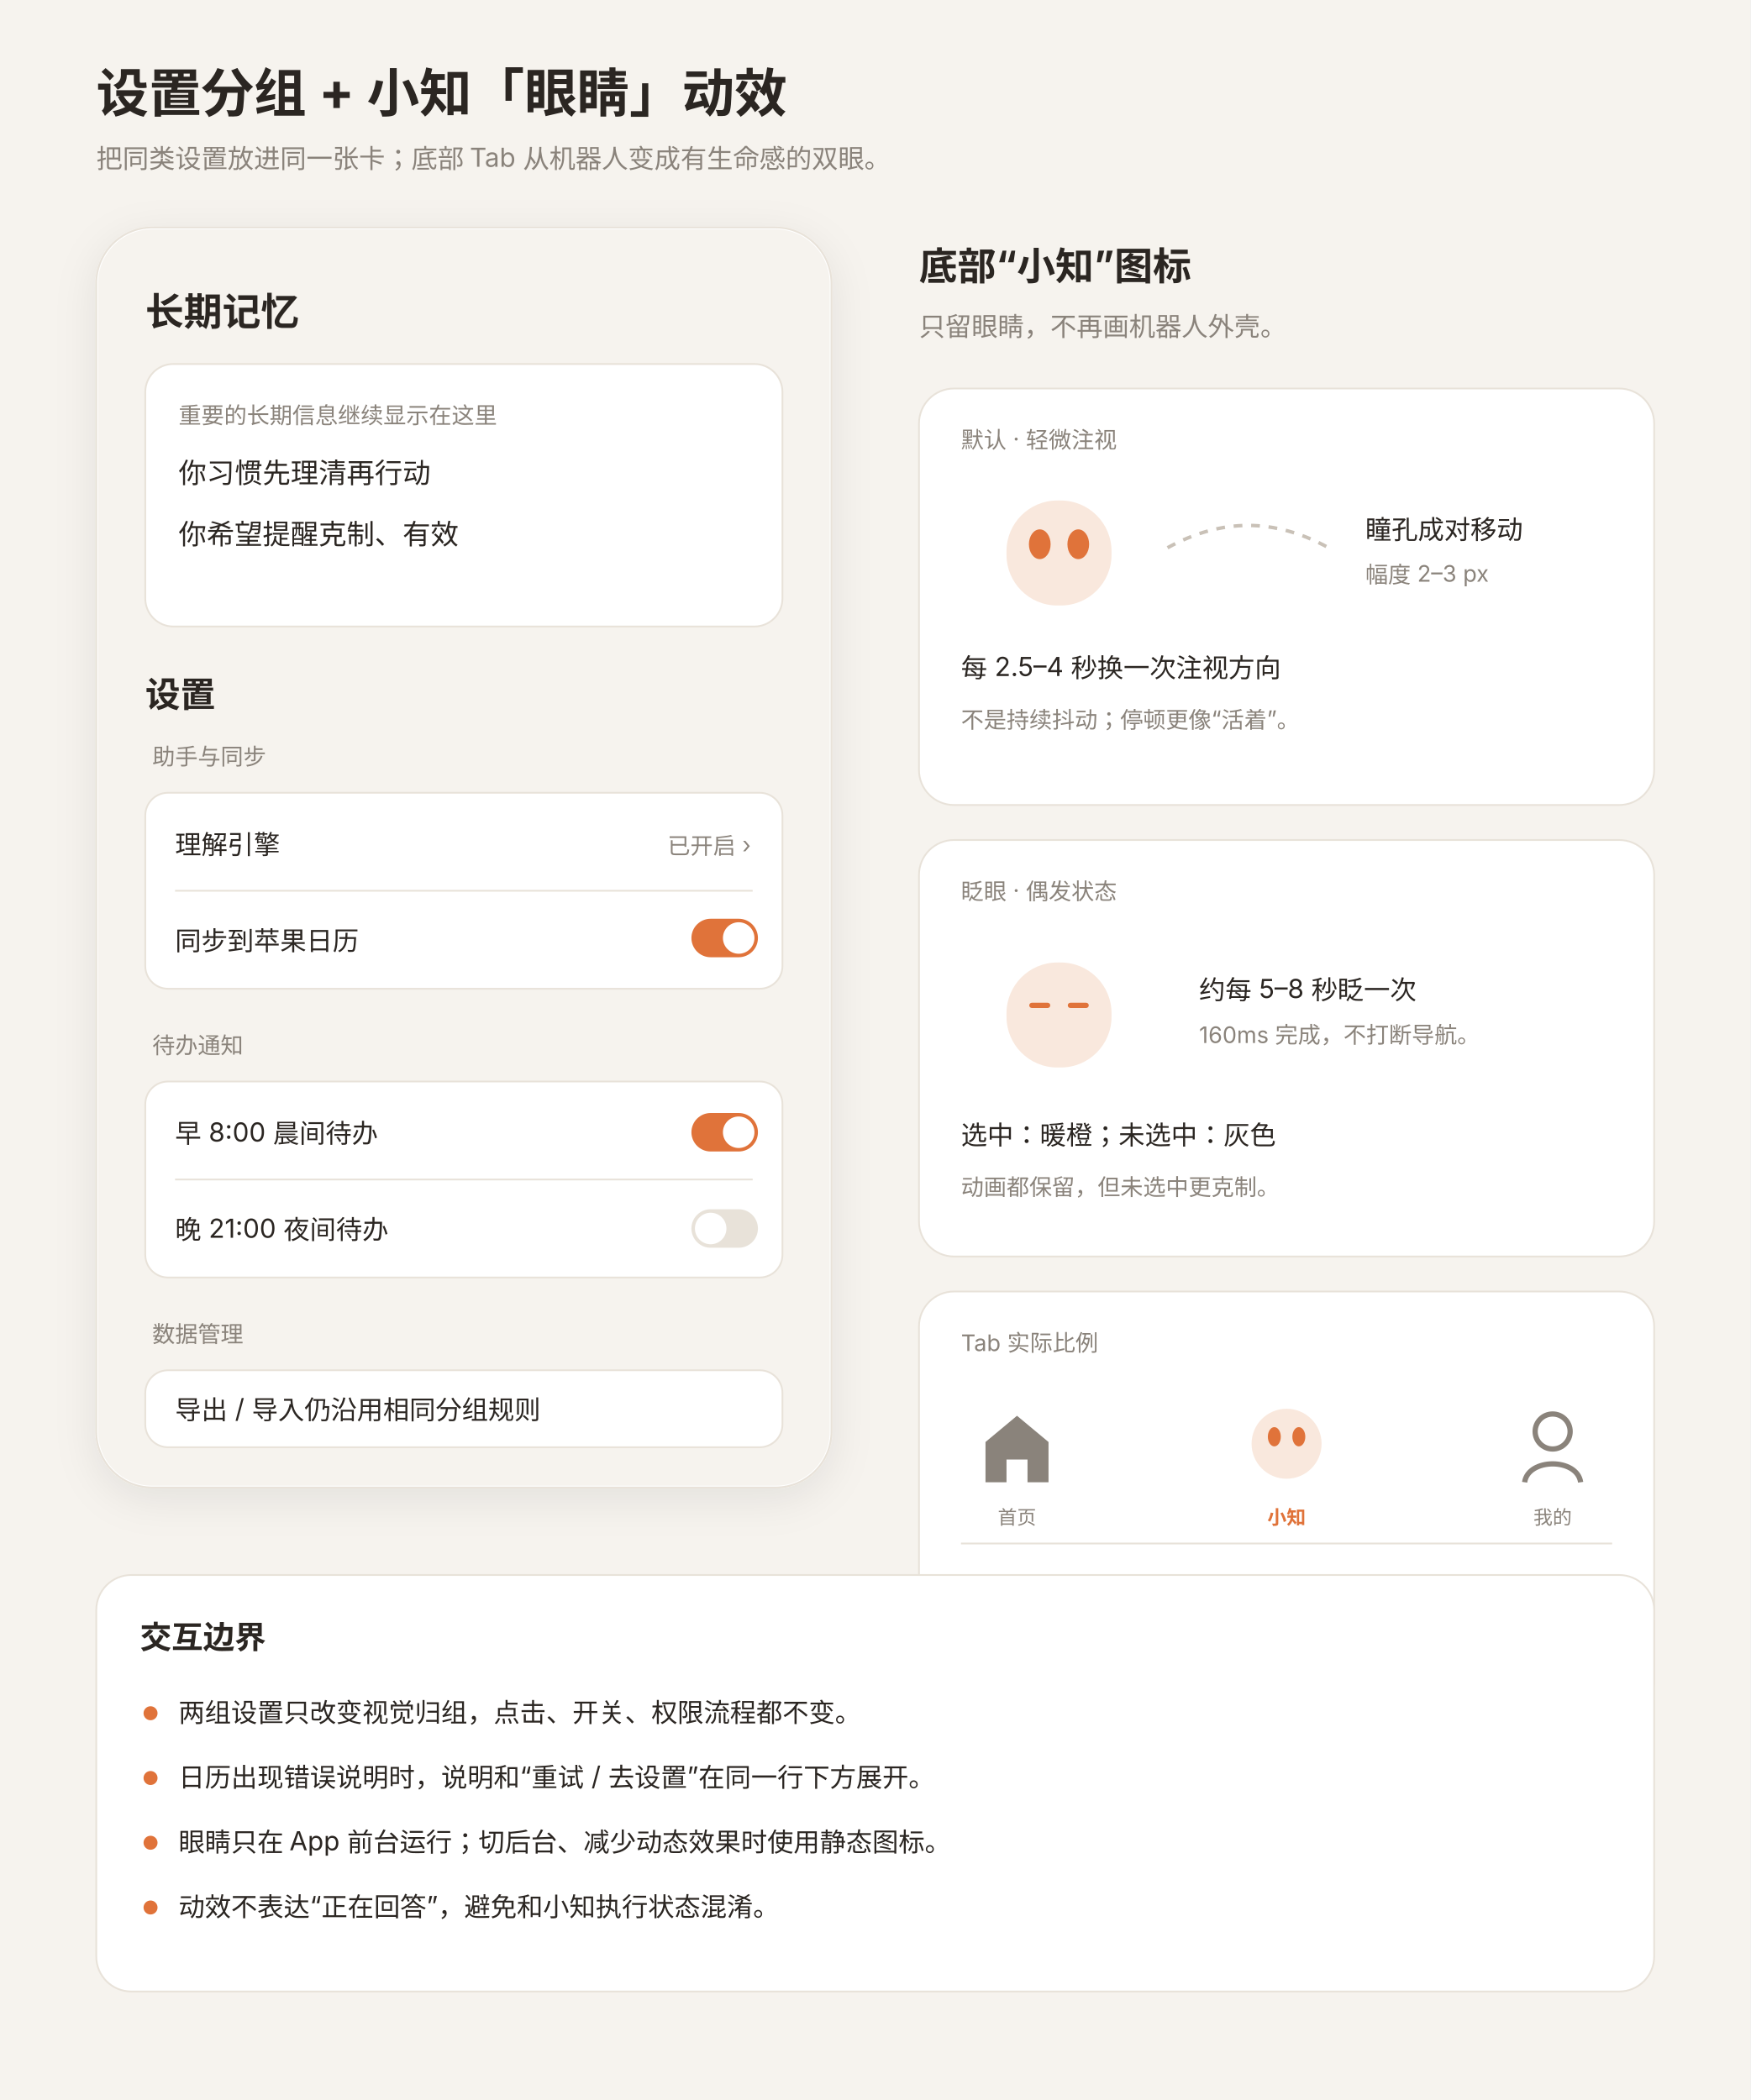
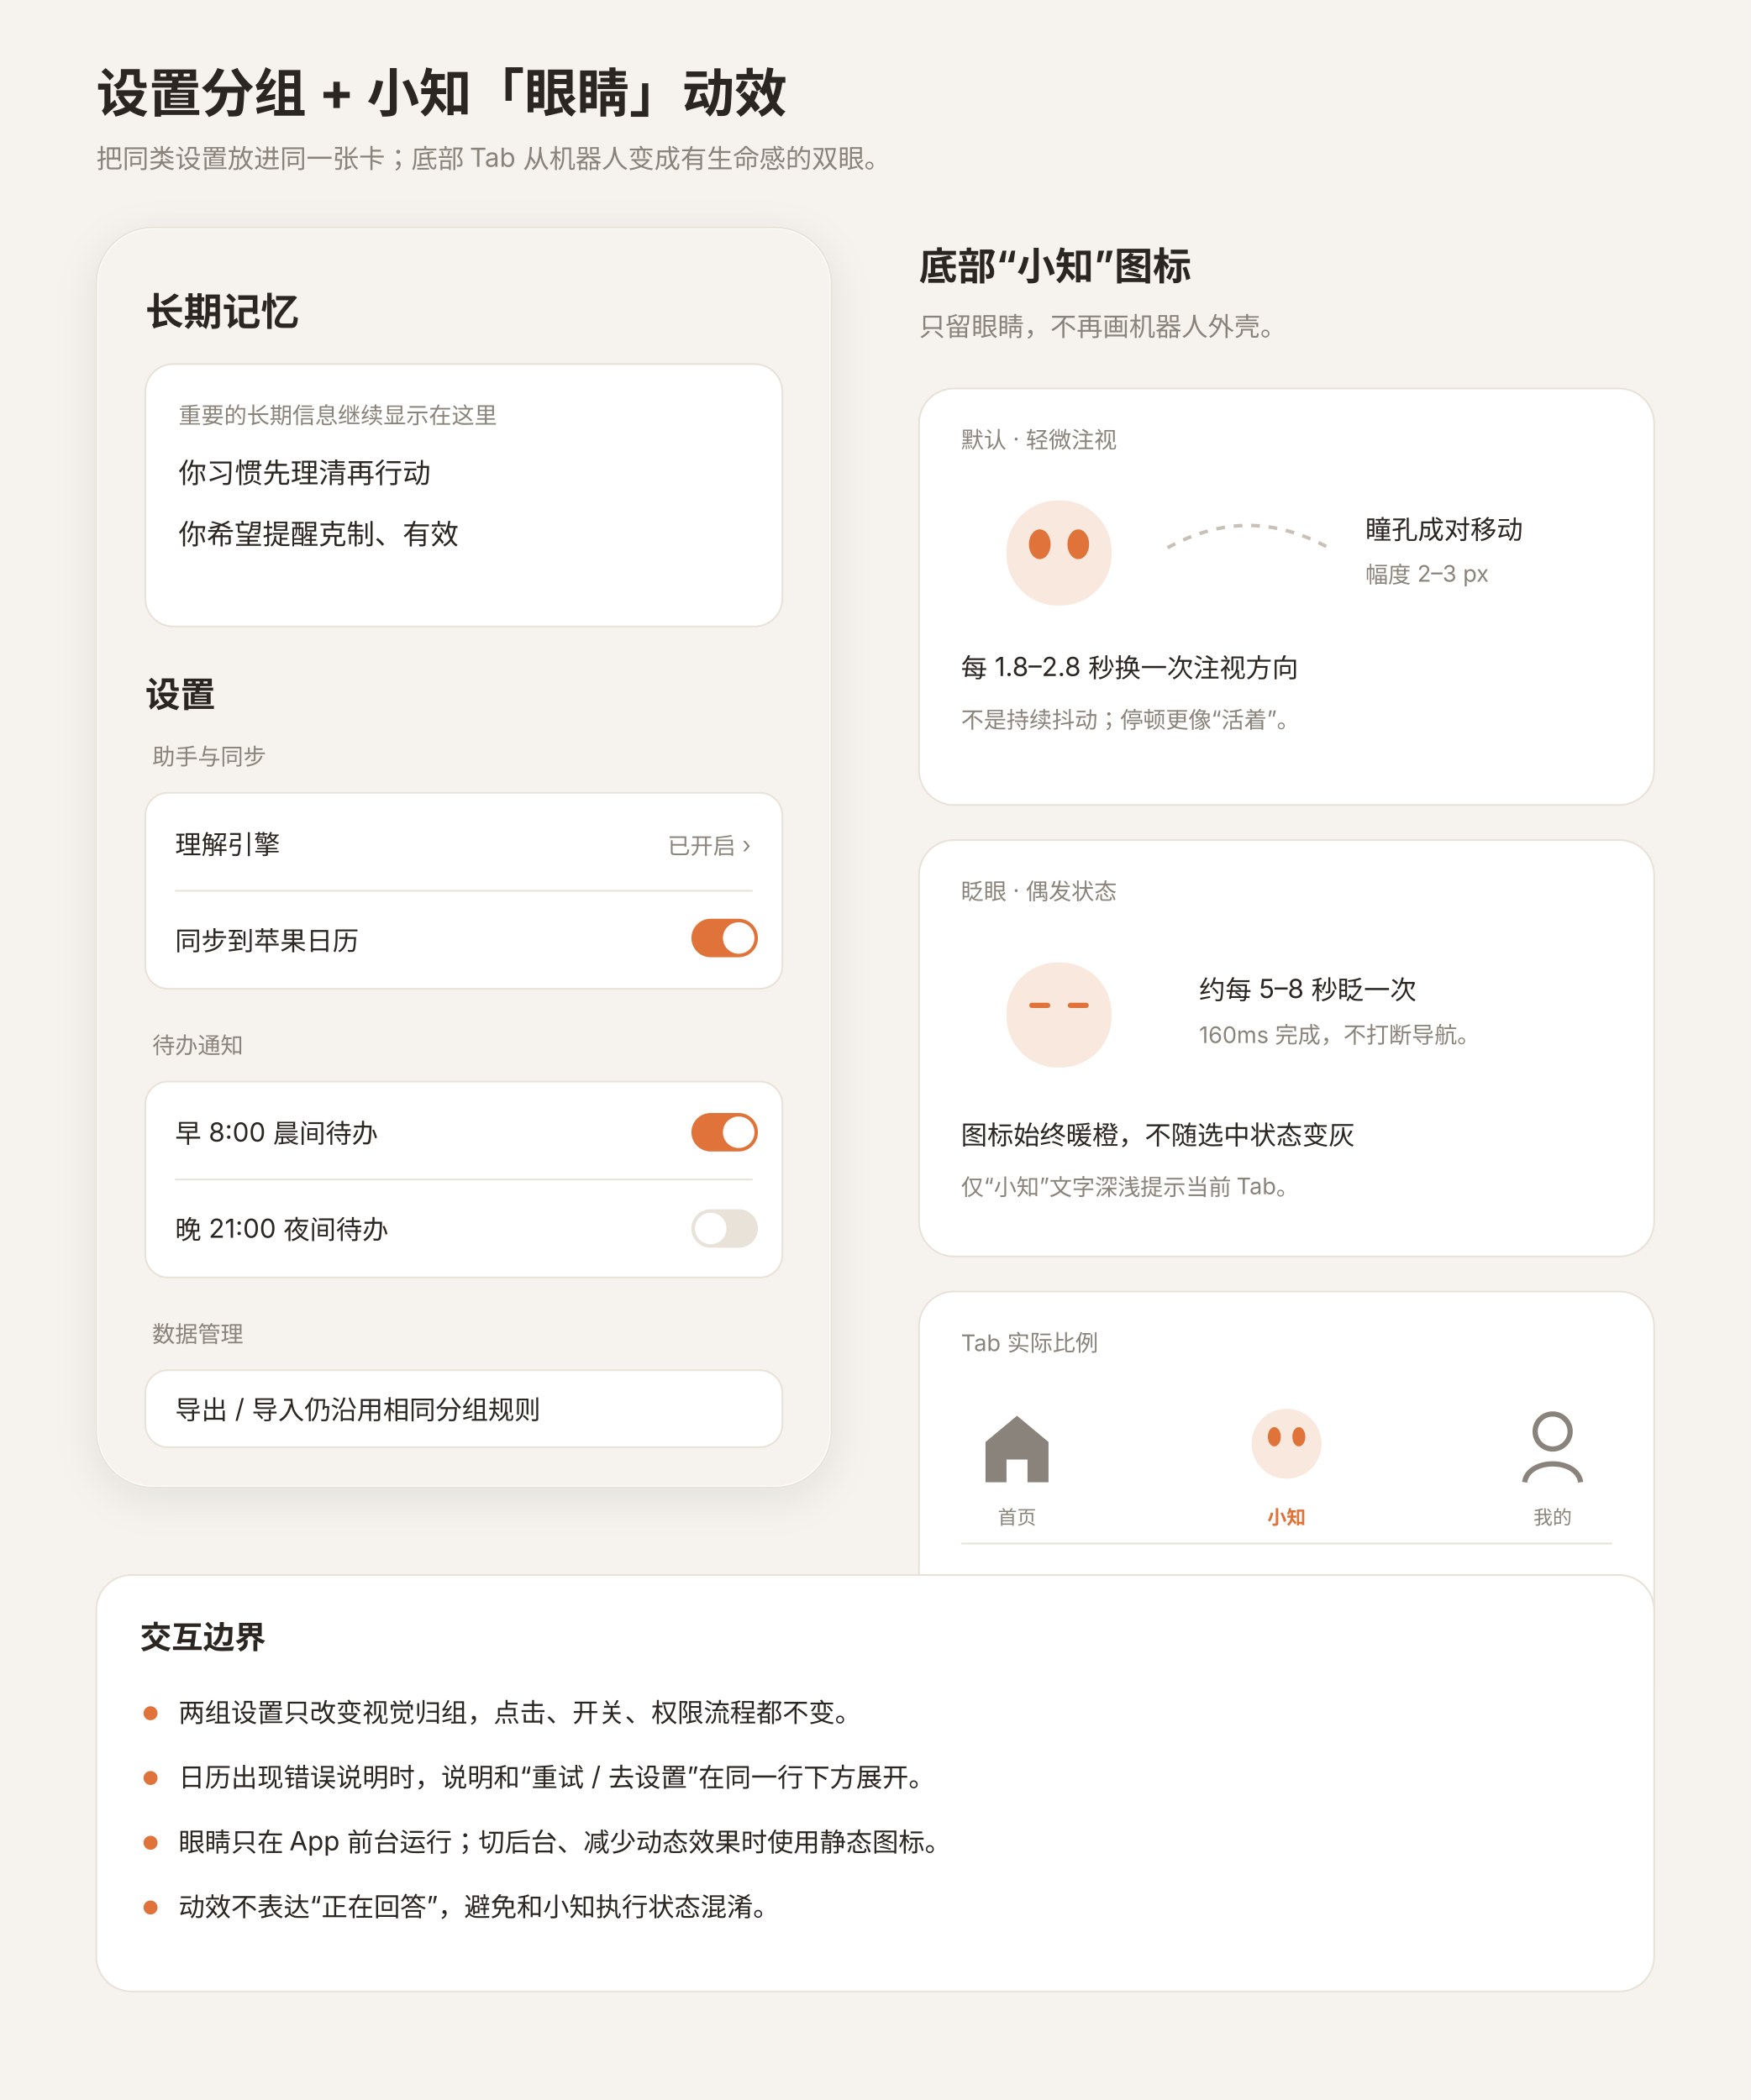
<svg xmlns="http://www.w3.org/2000/svg" width="1000" height="1200" viewBox="0 0 1000 1200">
  <defs>
    <filter id="shadow" x="-20%" y="-20%" width="140%" height="140%">
      <feDropShadow dx="0" dy="6" stdDeviation="12" flood-color="#2B2622" flood-opacity="0.08" />
    </filter>
    <style>
      .bg { fill:#F6F3EE; }
      .card { fill:#FFFFFF; stroke:#E8E2D9; stroke-width:1; }
      .ink { fill:#2B2622; font-family:-apple-system,BlinkMacSystemFont,'PingFang SC',sans-serif; }
      .dim { fill:#8A837B; font-family:-apple-system,BlinkMacSystemFont,'PingFang SC',sans-serif; }
      .accent { fill:#E0733A; font-family:-apple-system,BlinkMacSystemFont,'PingFang SC',sans-serif; }
      .line { stroke:#E8E2D9; stroke-width:1; }
    </style>
  </defs>
  <rect width="1000" height="1200" class="bg" />
  <text x="55" y="64" class="ink" font-size="30" font-weight="700">设置分组 + 小知「眼睛」动效</text>
  <text x="55" y="96" class="dim" font-size="15">把同类设置放进同一张卡；底部 Tab 从机器人变成有生命感的双眼。</text>
  <g transform="translate(55 130)">
    <rect width="420" height="720" rx="32" class="card" filter="url(#shadow)" />
    <rect x="1" y="1" width="418" height="718" rx="31" class="bg" />
    <text x="28" y="56" class="ink" font-size="22" font-weight="700">长期记忆</text>
    <rect x="28" y="78" width="364" height="150" rx="16" class="card" />
    <text x="47" y="112" class="dim" font-size="13">重要的长期信息继续显示在这里</text>
    <text x="47" y="146" class="ink" font-size="16">你习惯先理清再行动</text>
    <text x="47" y="181" class="ink" font-size="16">你希望提醒克制、有效</text>
    <text x="28" y="274" class="ink" font-size="20" font-weight="700">设置</text>
    <text x="32" y="307" class="dim" font-size="13">助手与同步</text>
    <rect x="28" y="323" width="364" height="112" rx="13" class="card" />
    <text x="45" y="358" class="ink" font-size="15">理解引擎</text>
    <text x="374" y="358" class="dim" font-size="13" text-anchor="end">已开启 ›</text>
    <line x1="45" y1="379" x2="375" y2="379" class="line" />
    <text x="45" y="413" class="ink" font-size="15">同步到苹果日历</text>
    <rect x="340" y="395" width="38" height="22" rx="11" fill="#E0733A" />
    <circle cx="367" cy="406" r="9" fill="#FFFFFF" />
    <text x="32" y="472" class="dim" font-size="13">待办通知</text>
    <rect x="28" y="488" width="364" height="112" rx="13" class="card" />
    <text x="45" y="523" class="ink" font-size="15">早 8:00 晨间待办</text>
    <rect x="340" y="506" width="38" height="22" rx="11" fill="#E0733A" />
    <circle cx="367" cy="517" r="9" fill="#FFFFFF" />
    <line x1="45" y1="544" x2="375" y2="544" class="line" />
    <text x="45" y="578" class="ink" font-size="15">晚 21:00 夜间待办</text>
    <rect x="340" y="561" width="38" height="22" rx="11" fill="#E8E2D9" />
    <circle cx="351" cy="572" r="9" fill="#FFFFFF" />
    <text x="32" y="637" class="dim" font-size="13">数据管理</text>
    <rect x="28" y="653" width="364" height="44" rx="13" class="card" />
    <text x="45" y="681" class="ink" font-size="15">导出 / 导入仍沿用相同分组规则</text>
  </g>
  <g transform="translate(525 130)">
    <text x="0" y="30" class="ink" font-size="22" font-weight="700">底部“小知”图标</text>
    <text x="0" y="62" class="dim" font-size="15">只留眼睛，不再画机器人外壳。</text>
    <rect x="0" y="92" width="420" height="238" rx="20" class="card" />
    <text x="24" y="126" class="dim" font-size="13">默认 · 轻微注视</text>
    <g transform="translate(44 156)">
      <rect x="6" y="0" width="60" height="60" rx="29" fill="#F9E8DD" />
      <ellipse cx="25" cy="25" rx="6.2" ry="8.5" fill="#E0733A" />
      <ellipse cx="47" cy="25" rx="6.2" ry="8.5" fill="#E0733A" />
    </g>
    <path d="M142 183 C173 166 203 166 234 183" fill="none" stroke="#C9C1B7" stroke-width="2" stroke-dasharray="5 5" />
    <text x="255" y="178" class="ink" font-size="15">瞳孔成对移动</text>
    <text x="255" y="203" class="dim" font-size="13">幅度 2–3 px</text>
-     <text x="24" y="257" class="ink" font-size="15">每 2.5–4 秒换一次注视方向</text>
+     <text x="24" y="257" class="ink" font-size="15">每 1.8–2.8 秒换一次注视方向</text>
    <text x="24" y="286" class="dim" font-size="13">不是持续抖动；停顿更像“活着”。</text>
    <rect x="0" y="350" width="420" height="238" rx="20" class="card" />
    <text x="24" y="384" class="dim" font-size="13">眨眼 · 偶发状态</text>
    <g transform="translate(44 420)">
      <rect x="6" y="0" width="60" height="60" rx="29" fill="#F9E8DD" />
      <rect x="19" y="23" width="12" height="3" rx="1.5" fill="#E0733A" />
      <rect x="41" y="23" width="12" height="3" rx="1.5" fill="#E0733A" />
    </g>
    <text x="160" y="441" class="ink" font-size="15">约每 5–8 秒眨一次</text>
    <text x="160" y="466" class="dim" font-size="13">160ms 完成，不打断导航。</text>
-     <text x="24" y="524" class="ink" font-size="15">选中：暖橙；未选中：灰色</text>
-     <text x="24" y="553" class="dim" font-size="13">动画都保留，但未选中更克制。</text>
+     <text x="24" y="524" class="ink" font-size="15">图标始终暖橙，不随选中状态变灰</text>
+     <text x="24" y="553" class="dim" font-size="13">仅“小知”文字深浅提示当前 Tab。</text>
    <rect x="0" y="608" width="420" height="242" rx="20" class="card" />
    <text x="24" y="642" class="dim" font-size="13">Tab 实际比例</text>
    <line x1="24" y1="752" x2="396" y2="752" class="line" />
    <g transform="translate(38 675)">
      <path d="M0 19 L18 4 L36 19 V42 H24 V29 H12 V42 H0Z" fill="#8A837B" />
      <text x="18" y="66" class="dim" font-size="11" text-anchor="middle">首页</text>
    </g>
    <g transform="translate(184 674)">
      <rect x="6" y="1" width="40" height="40" rx="20" fill="#F9E8DD" />
      <ellipse cx="19" cy="17" rx="3.7" ry="5.5" fill="#E0733A" />
      <ellipse cx="33" cy="17" rx="3.7" ry="5.5" fill="#E0733A" />
      <text x="26" y="67" class="accent" font-size="11" font-weight="700" text-anchor="middle">小知</text>
    </g>
    <g transform="translate(344 675)">
      <circle cx="18" cy="13" r="10" fill="none" stroke="#8A837B" stroke-width="3" />
      <path d="M2 42 C4 28 32 28 34 42" fill="none" stroke="#8A837B" stroke-width="3" />
      <text x="18" y="66" class="dim" font-size="11" text-anchor="middle">我的</text>
    </g>
    <text x="24" y="815" class="dim" font-size="13">进入后台 / 减少动态效果时停止动画。</text>
  </g>
  <g transform="translate(55 900)">
    <rect width="890" height="238" rx="20" fill="#FFFFFF" stroke="#E8E2D9" />
    <text x="25" y="42" class="ink" font-size="18" font-weight="700">交互边界</text>
    <circle cx="31" cy="79" r="4" fill="#E0733A" />
    <text x="47" y="84" class="ink" font-size="15">两组设置只改变视觉归组，点击、开关、权限流程都不变。</text>
    <circle cx="31" cy="116" r="4" fill="#E0733A" />
    <text x="47" y="121" class="ink" font-size="15">日历出现错误说明时，说明和“重试 / 去设置”在同一行下方展开。</text>
    <circle cx="31" cy="153" r="4" fill="#E0733A" />
    <text x="47" y="158" class="ink" font-size="15">眼睛只在 App 前台运行；切后台、减少动态效果时使用静态图标。</text>
    <circle cx="31" cy="190" r="4" fill="#E0733A" />
    <text x="47" y="195" class="ink" font-size="15">动效不表达“正在回答”，避免和小知执行状态混淆。</text>
  </g>
</svg>
